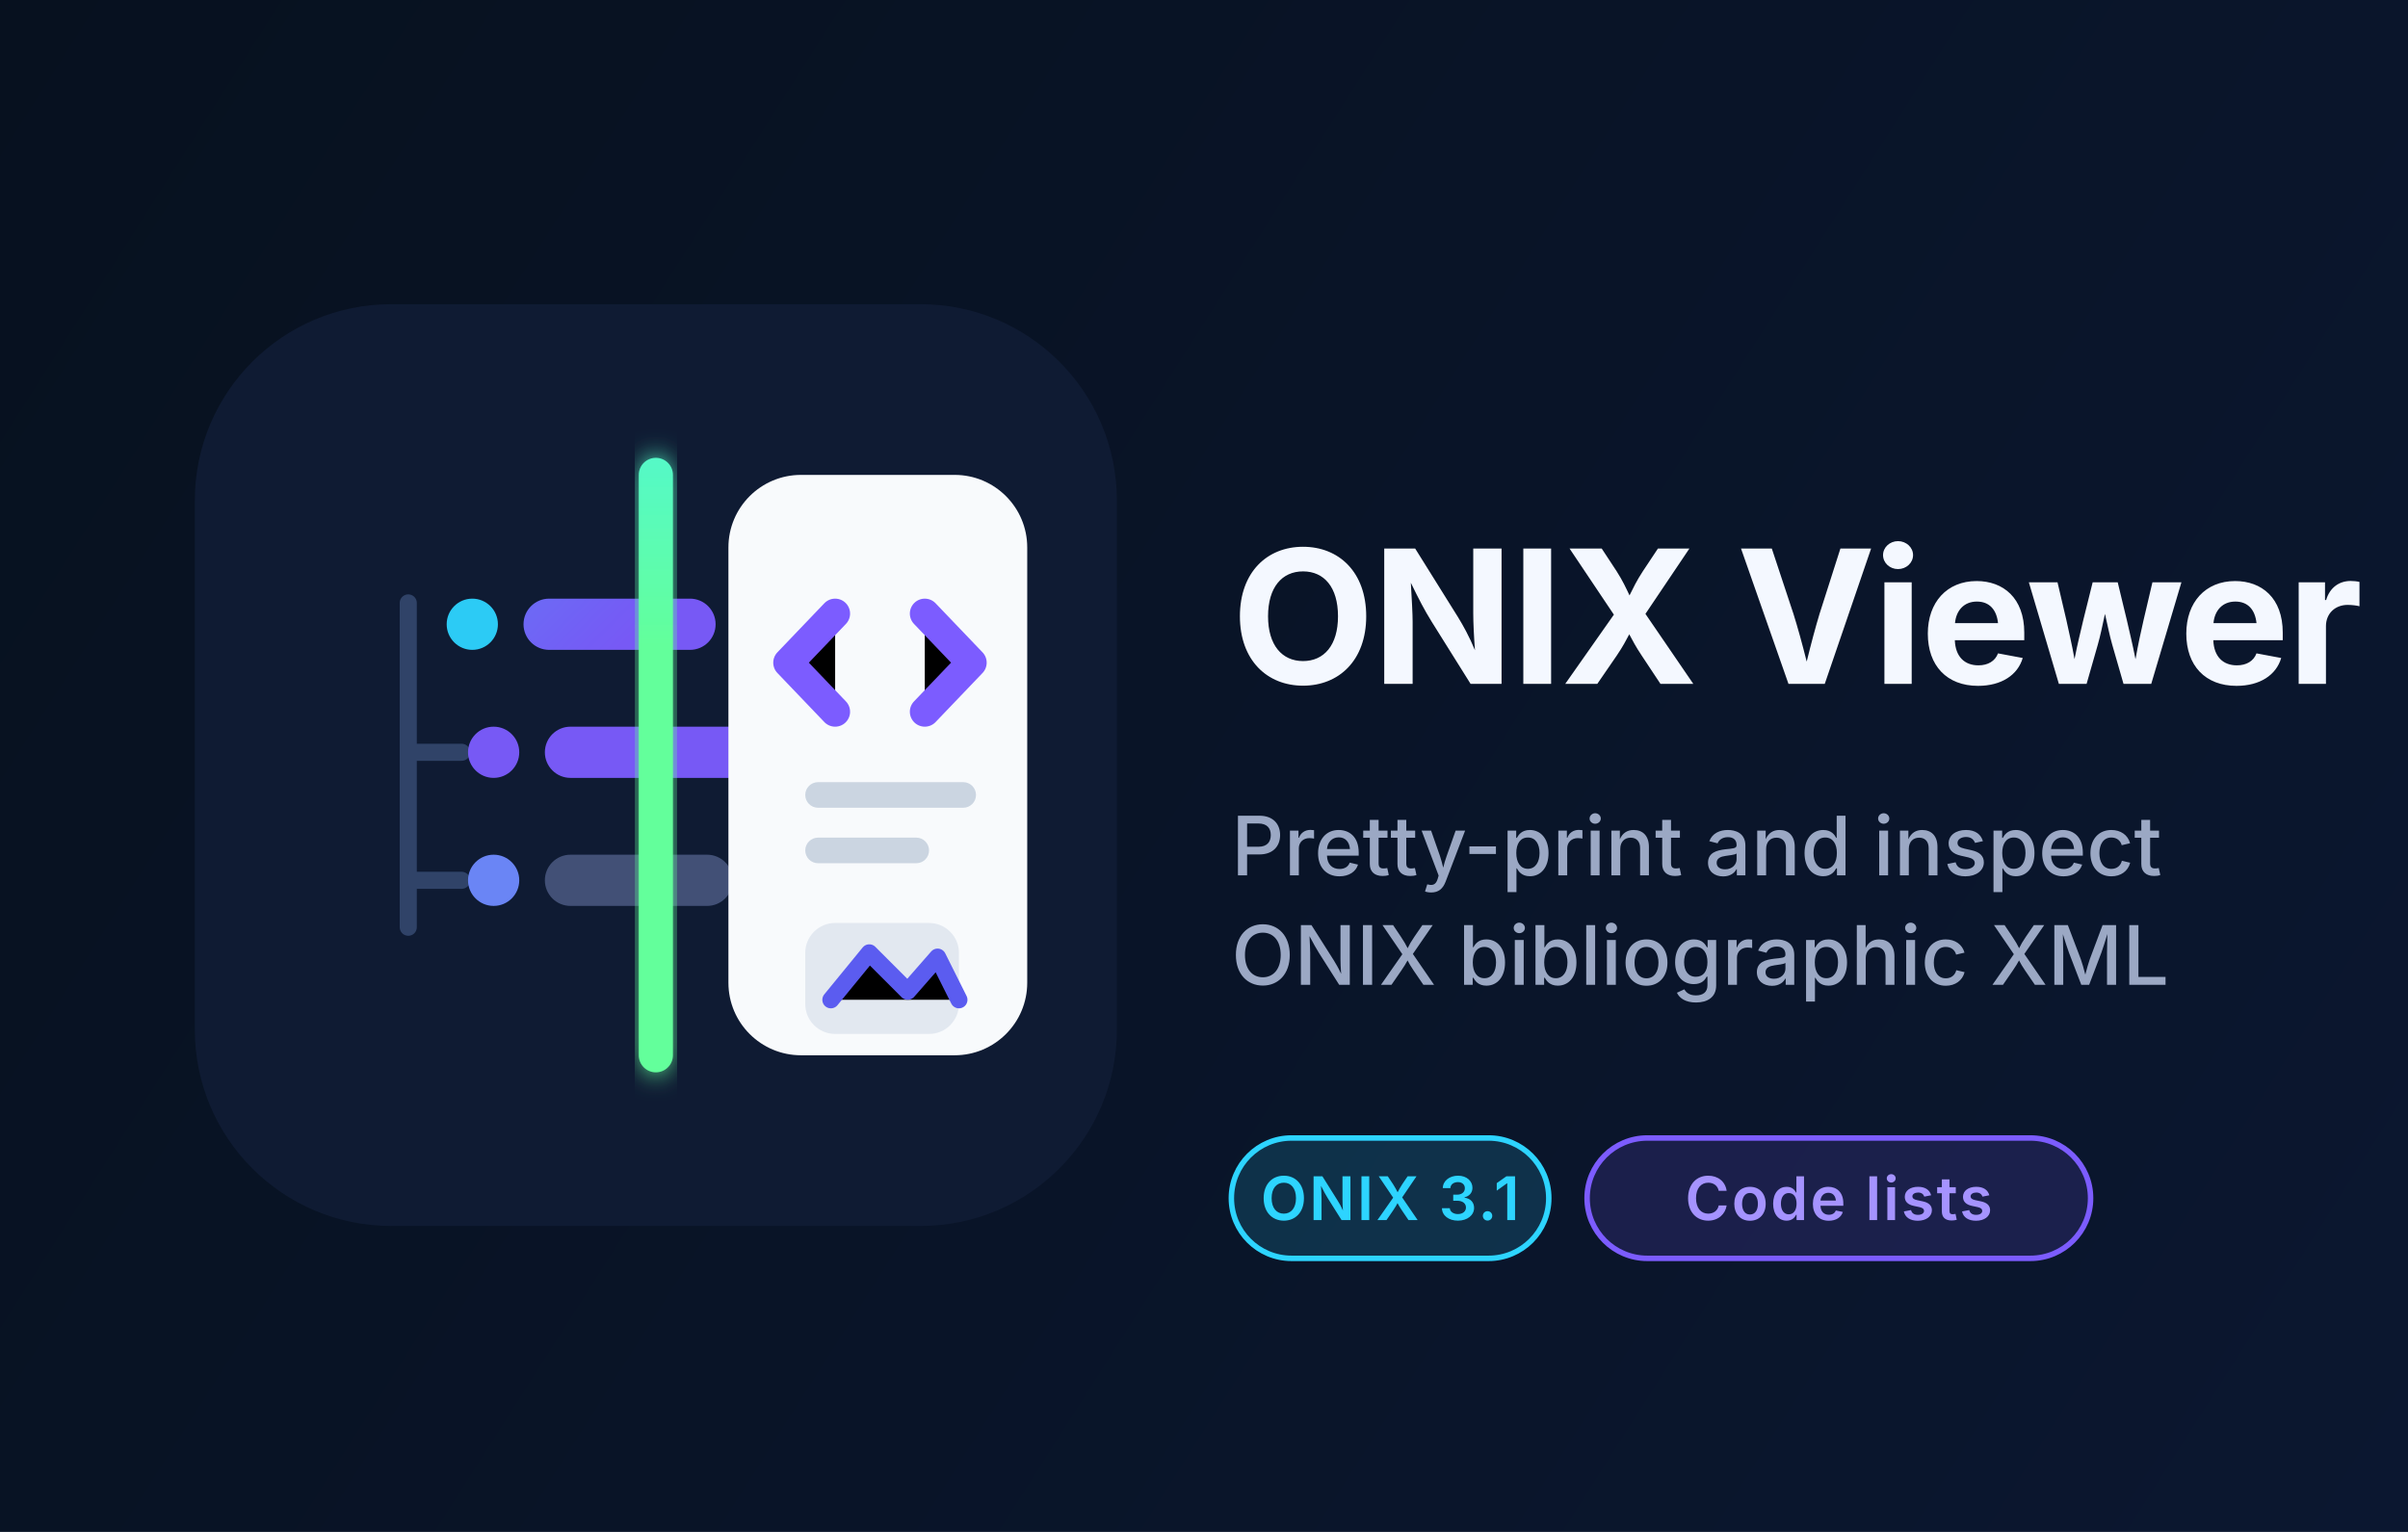
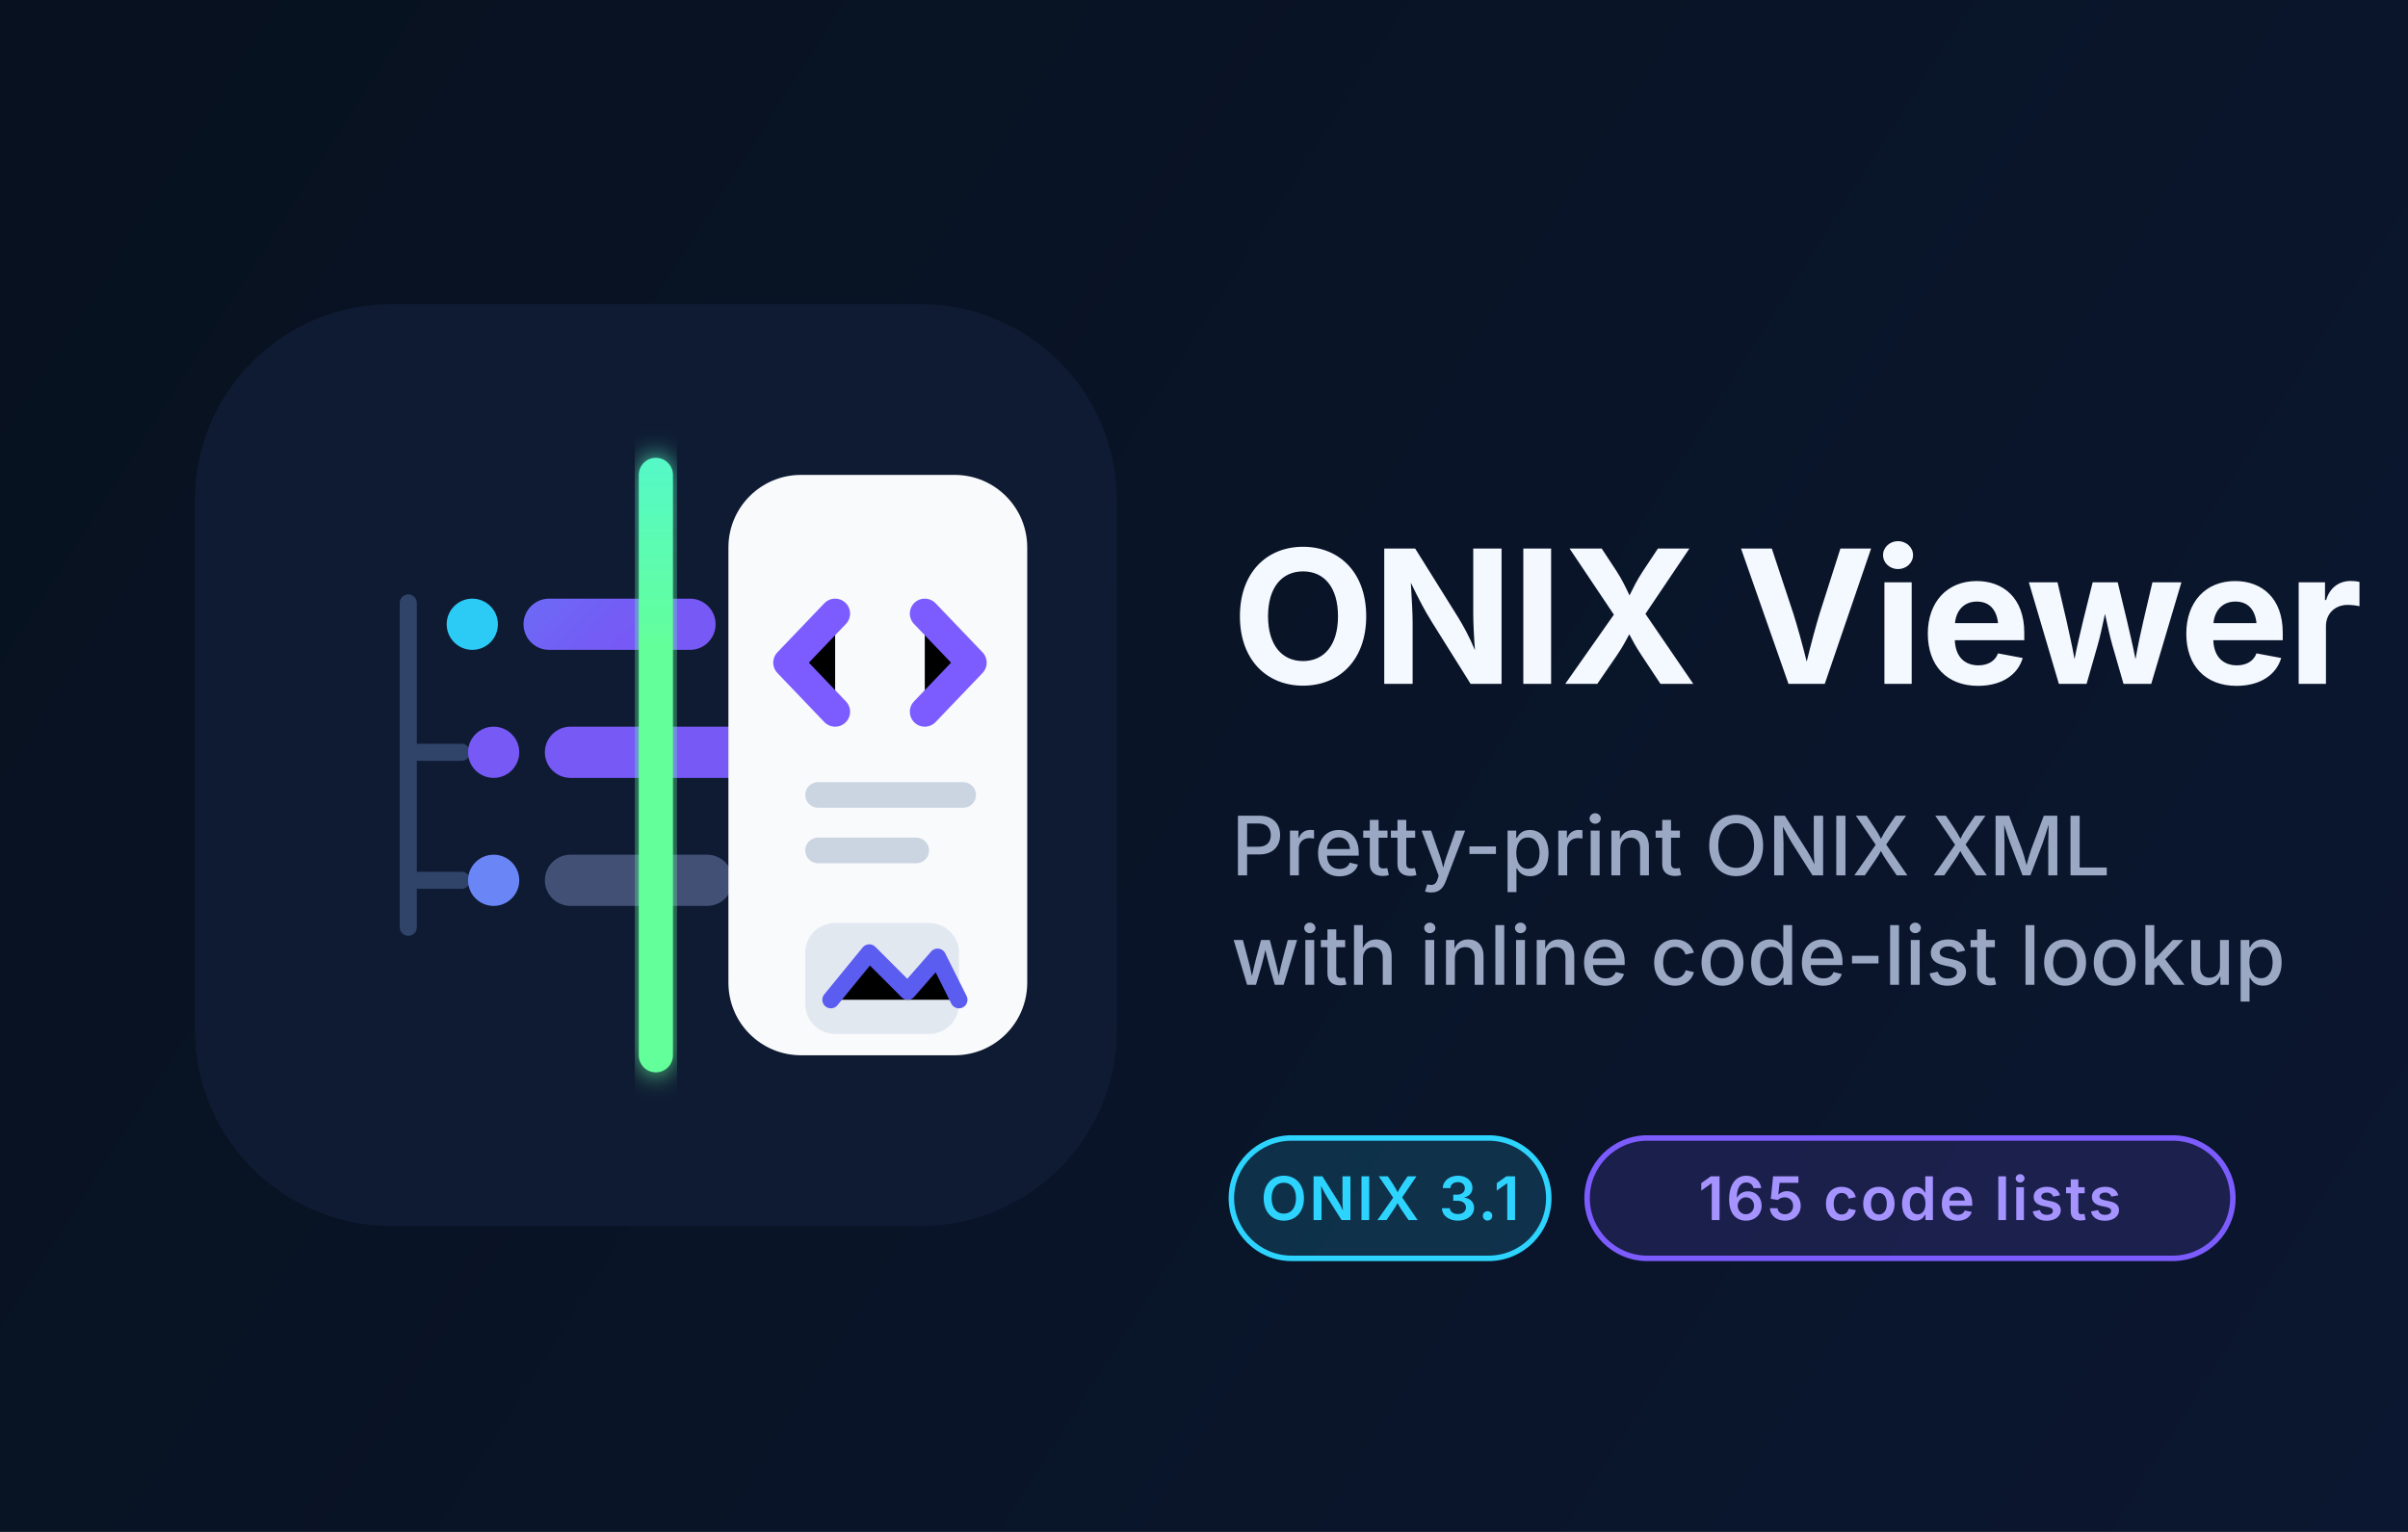
<svg xmlns="http://www.w3.org/2000/svg" width="440" height="280" viewBox="0 0 440 280">
  <defs>
    <linearGradient id="bg" x1="0" y1="0" x2="440" y2="280" gradientUnits="userSpaceOnUse">
      <stop stop-color="#07111F" />
      <stop offset="1" stop-color="#0B1730" />
    </linearGradient>
    <linearGradient id="accent" x1="0" y1="0" x2="220" y2="220" gradientUnits="userSpaceOnUse">
      <stop stop-color="#2DD4FF" />
      <stop offset="1" stop-color="#7C5CFF" />
    </linearGradient>
    <linearGradient id="divider" x1="0" y1="0" x2="0" y2="200" gradientUnits="userSpaceOnUse">
      <stop stop-color="#44F1FF" />
      <stop offset="1" stop-color="#63FF9B" />
    </linearGradient>
    <filter id="glow">
      <feGaussianBlur stdDeviation="6" result="blur" />
      <feMerge>
        <feMergeNode in="blur" />
        <feMergeNode in="SourceGraphic" />
      </feMerge>
    </filter>
  </defs>
  <rect width="440" height="280" fill="url(#bg)" />
  <g transform="translate(20 40) scale(0.39)">
    <rect x="40" y="40" width="432" height="432" rx="92" fill="#0F1B33" />
    <g opacity="0.95">
      <line x1="140" y1="180" x2="140" y2="332" stroke="#31456B" stroke-width="8" stroke-linecap="round" />
      <circle cx="170" cy="190" r="12" fill="#2DD4FF" />
      <rect x="194" y="178" width="90" height="24" rx="12" fill="url(#accent)" />
      <line x1="140" y1="250" x2="165" y2="250" stroke="#31456B" stroke-width="8" stroke-linecap="round" />
      <circle cx="180" cy="250" r="12" fill="#7C5CFF" />
      <rect x="204" y="238" width="100" height="24" rx="12" fill="#7C5CFF" />
      <line x1="140" y1="310" x2="165" y2="310" stroke="#31456B" stroke-width="8" stroke-linecap="round" />
      <circle cx="180" cy="310" r="12" fill="#6E8BFF" />
      <rect x="204" y="298" width="88" height="24" rx="12" fill="#44537A" />
    </g>
    <rect x="248" y="112" width="16" height="288" rx="8" fill="url(#divider)" filter="url(#glow)" />
    <rect x="290" y="120" width="140" height="272" rx="34" fill="#F8FAFC" />
    <path d="M340 185L318 208L340 231" stroke="url(#accent)" stroke-width="14" stroke-linecap="round" stroke-linejoin="round" />
    <path d="M382 185L404 208L382 231" stroke="url(#accent)" stroke-width="14" stroke-linecap="round" stroke-linejoin="round" />
    <rect x="326" y="264" width="80" height="12" rx="6" fill="#CBD5E1" />
    <rect x="326" y="290" width="58" height="12" rx="6" fill="#CBD5E1" />
    <rect x="326" y="330" width="72" height="52" rx="14" fill="#E2E8F0" />
    <path d="M338 366L356 344L374 362L388 346L398 366" stroke="#5B5CF0" stroke-width="8" stroke-linecap="round" stroke-linejoin="round" />
  </g>
  <text x="225" y="125" font-family="-apple-system, BlinkMacSystemFont, 'Segoe UI', system-ui, sans-serif" font-size="34" font-weight="700" fill="#F4F8FF" letter-spacing="-0.5">
    ONIX Viewer
  </text>
  <text x="225" y="160" font-family="-apple-system, BlinkMacSystemFont, 'Segoe UI', system-ui, sans-serif" font-size="15" font-weight="500" fill="#9BA8C4" letter-spacing="0">
-     Pretty-print and inspect
+     Pretty-print ONIX XML
  </text>
  <text x="225" y="180" font-family="-apple-system, BlinkMacSystemFont, 'Segoe UI', system-ui, sans-serif" font-size="15" font-weight="500" fill="#9BA8C4" letter-spacing="0">
-     ONIX bibliographic XML
+     with inline code-list lookup
  </text>
  <rect x="225" y="208" width="58" height="22" rx="11" fill="rgba(45, 212, 255, 0.15)" stroke="#2DD4FF" stroke-width="1" />
  <text x="254" y="223" text-anchor="middle" font-family="-apple-system, BlinkMacSystemFont, 'Segoe UI', system-ui, sans-serif" font-size="11" font-weight="600" fill="#2DD4FF" letter-spacing="0.4">
    ONIX 3.1
  </text>
-   <rect x="290" y="208" width="92" height="22" rx="11" fill="rgba(124, 92, 255, 0.15)" stroke="#7C5CFF" stroke-width="1" />
-   <text x="336" y="223" text-anchor="middle" font-family="-apple-system, BlinkMacSystemFont, 'Segoe UI', system-ui, sans-serif" font-size="11" font-weight="600" fill="#A593FF" letter-spacing="0.4">
-     Code lists
+   <rect x="290" y="208" width="118" height="22" rx="11" fill="rgba(124, 92, 255, 0.15)" stroke="#7C5CFF" stroke-width="1" />
+   <text x="349" y="223" text-anchor="middle" font-family="-apple-system, BlinkMacSystemFont, 'Segoe UI', system-ui, sans-serif" font-size="11" font-weight="600" fill="#A593FF" letter-spacing="0.4">
+     165 code lists
  </text>
</svg>
